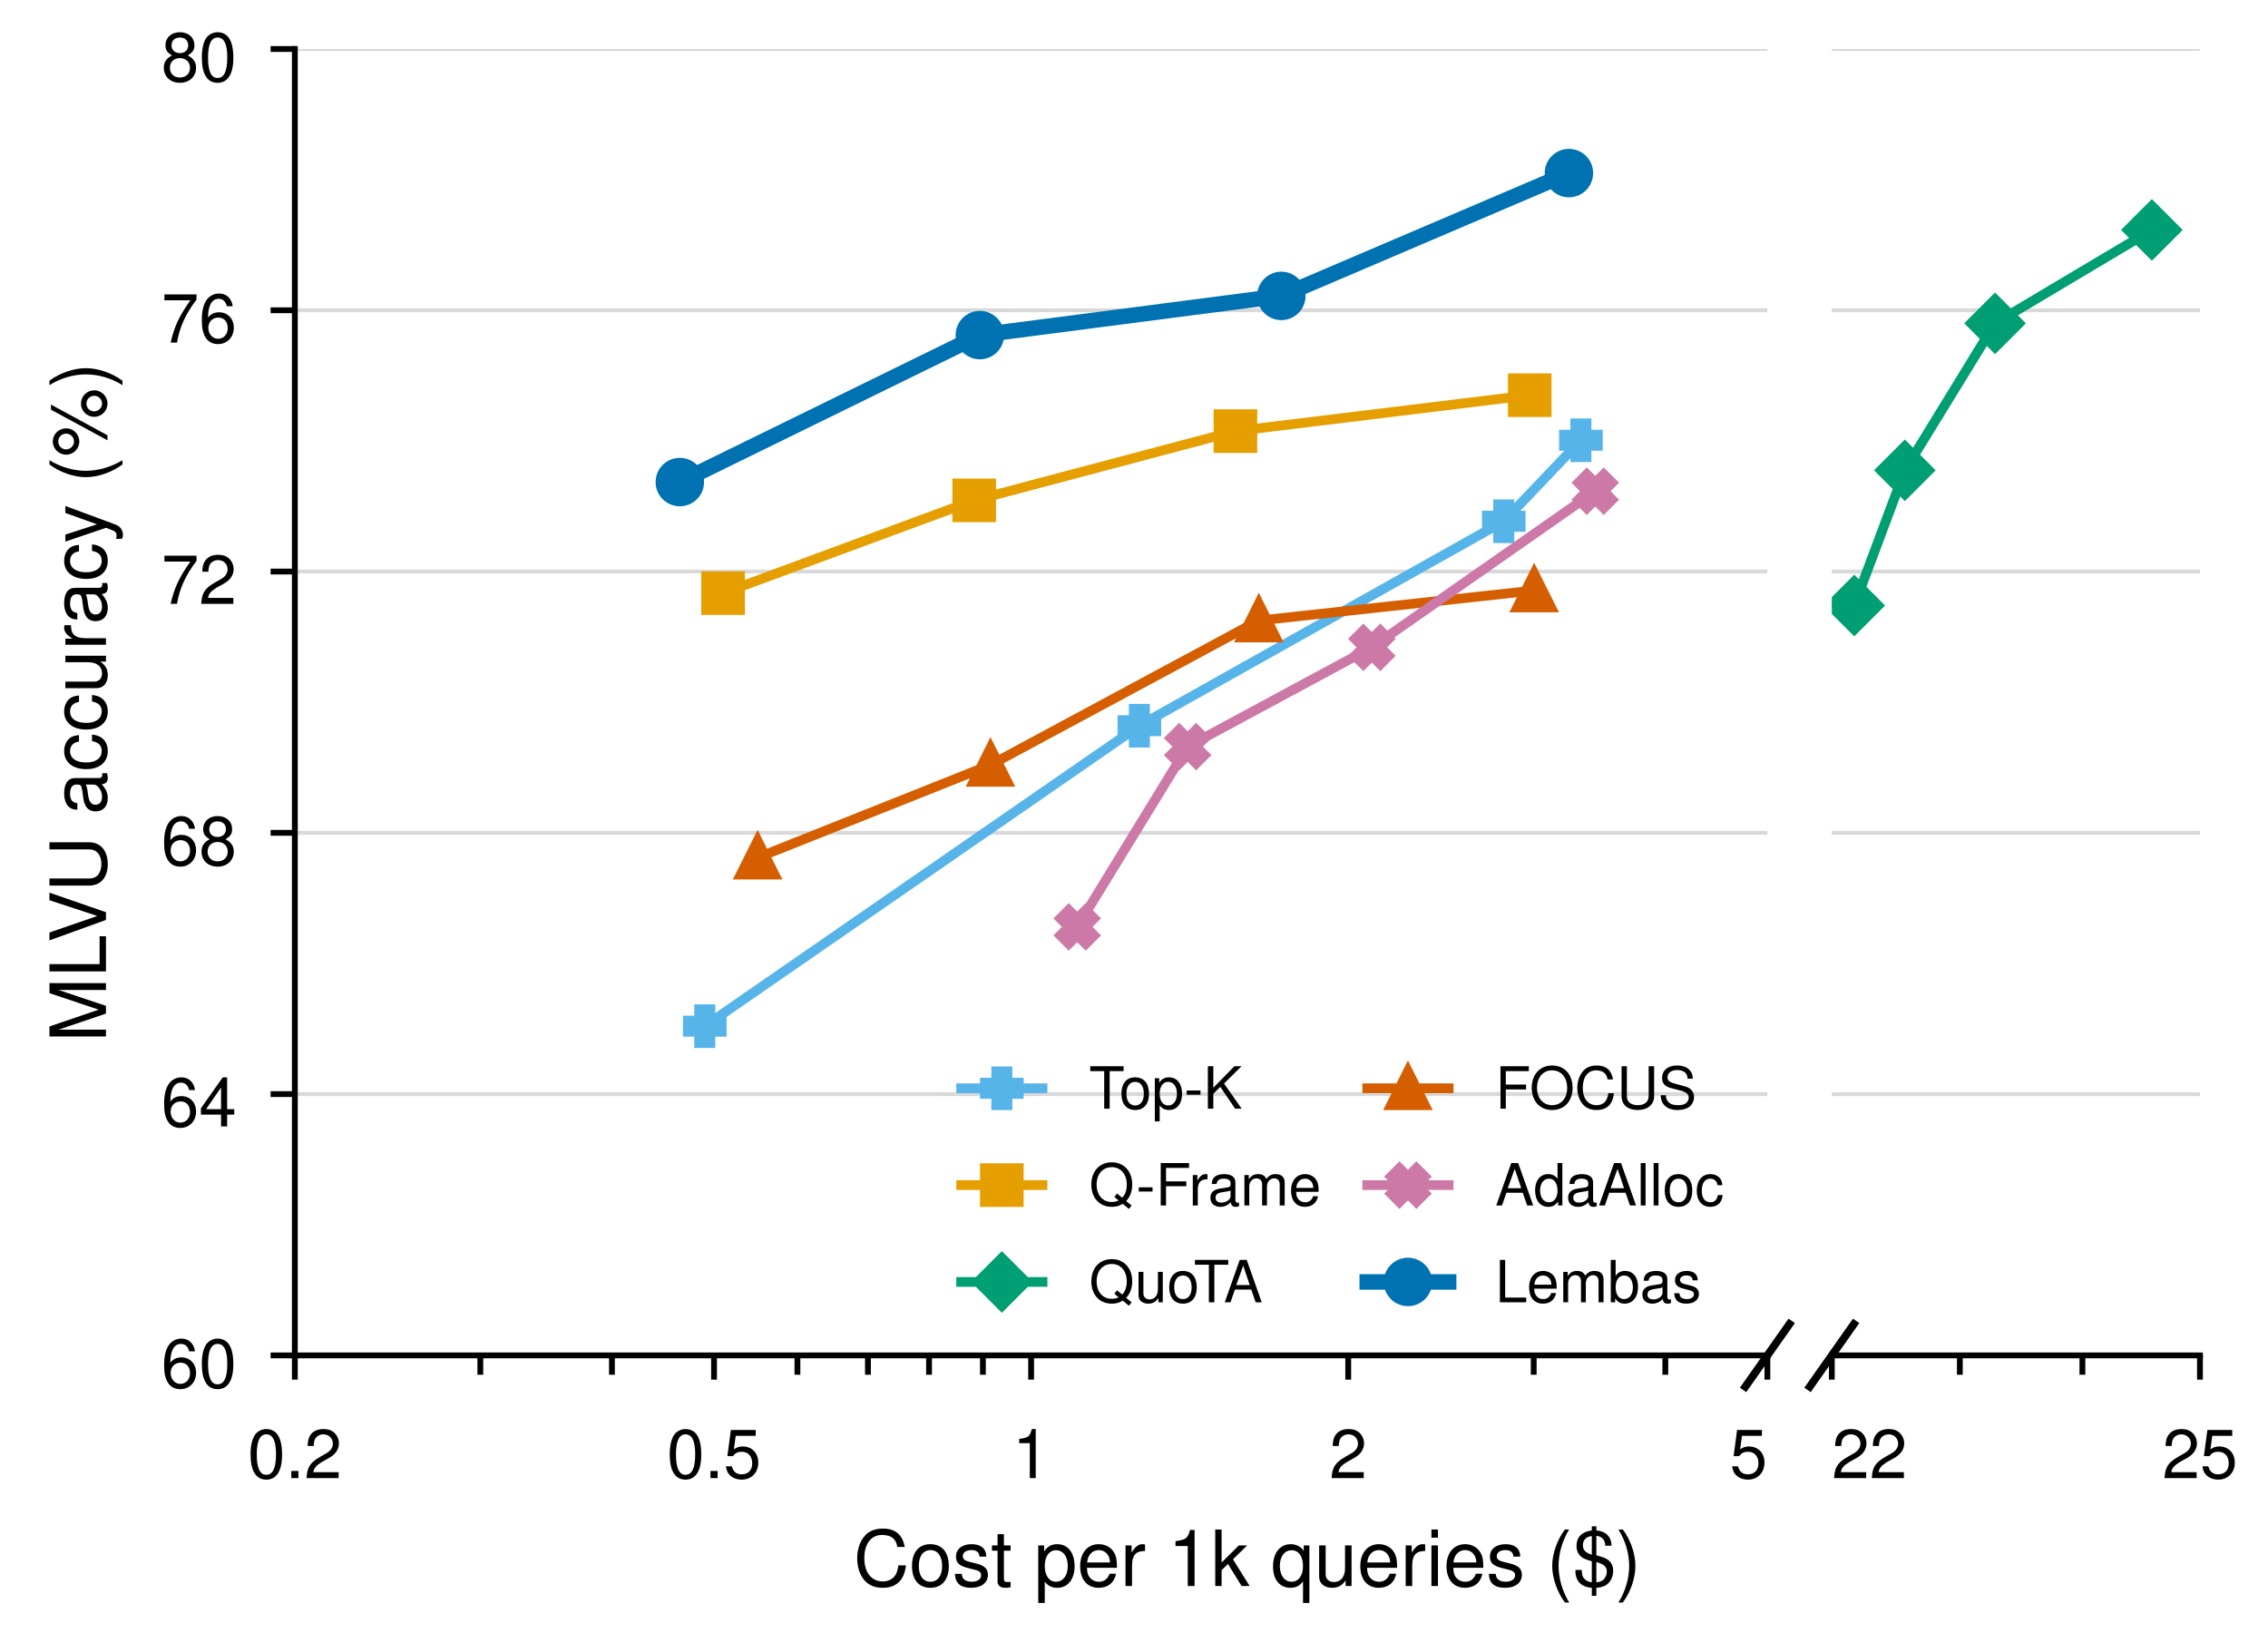
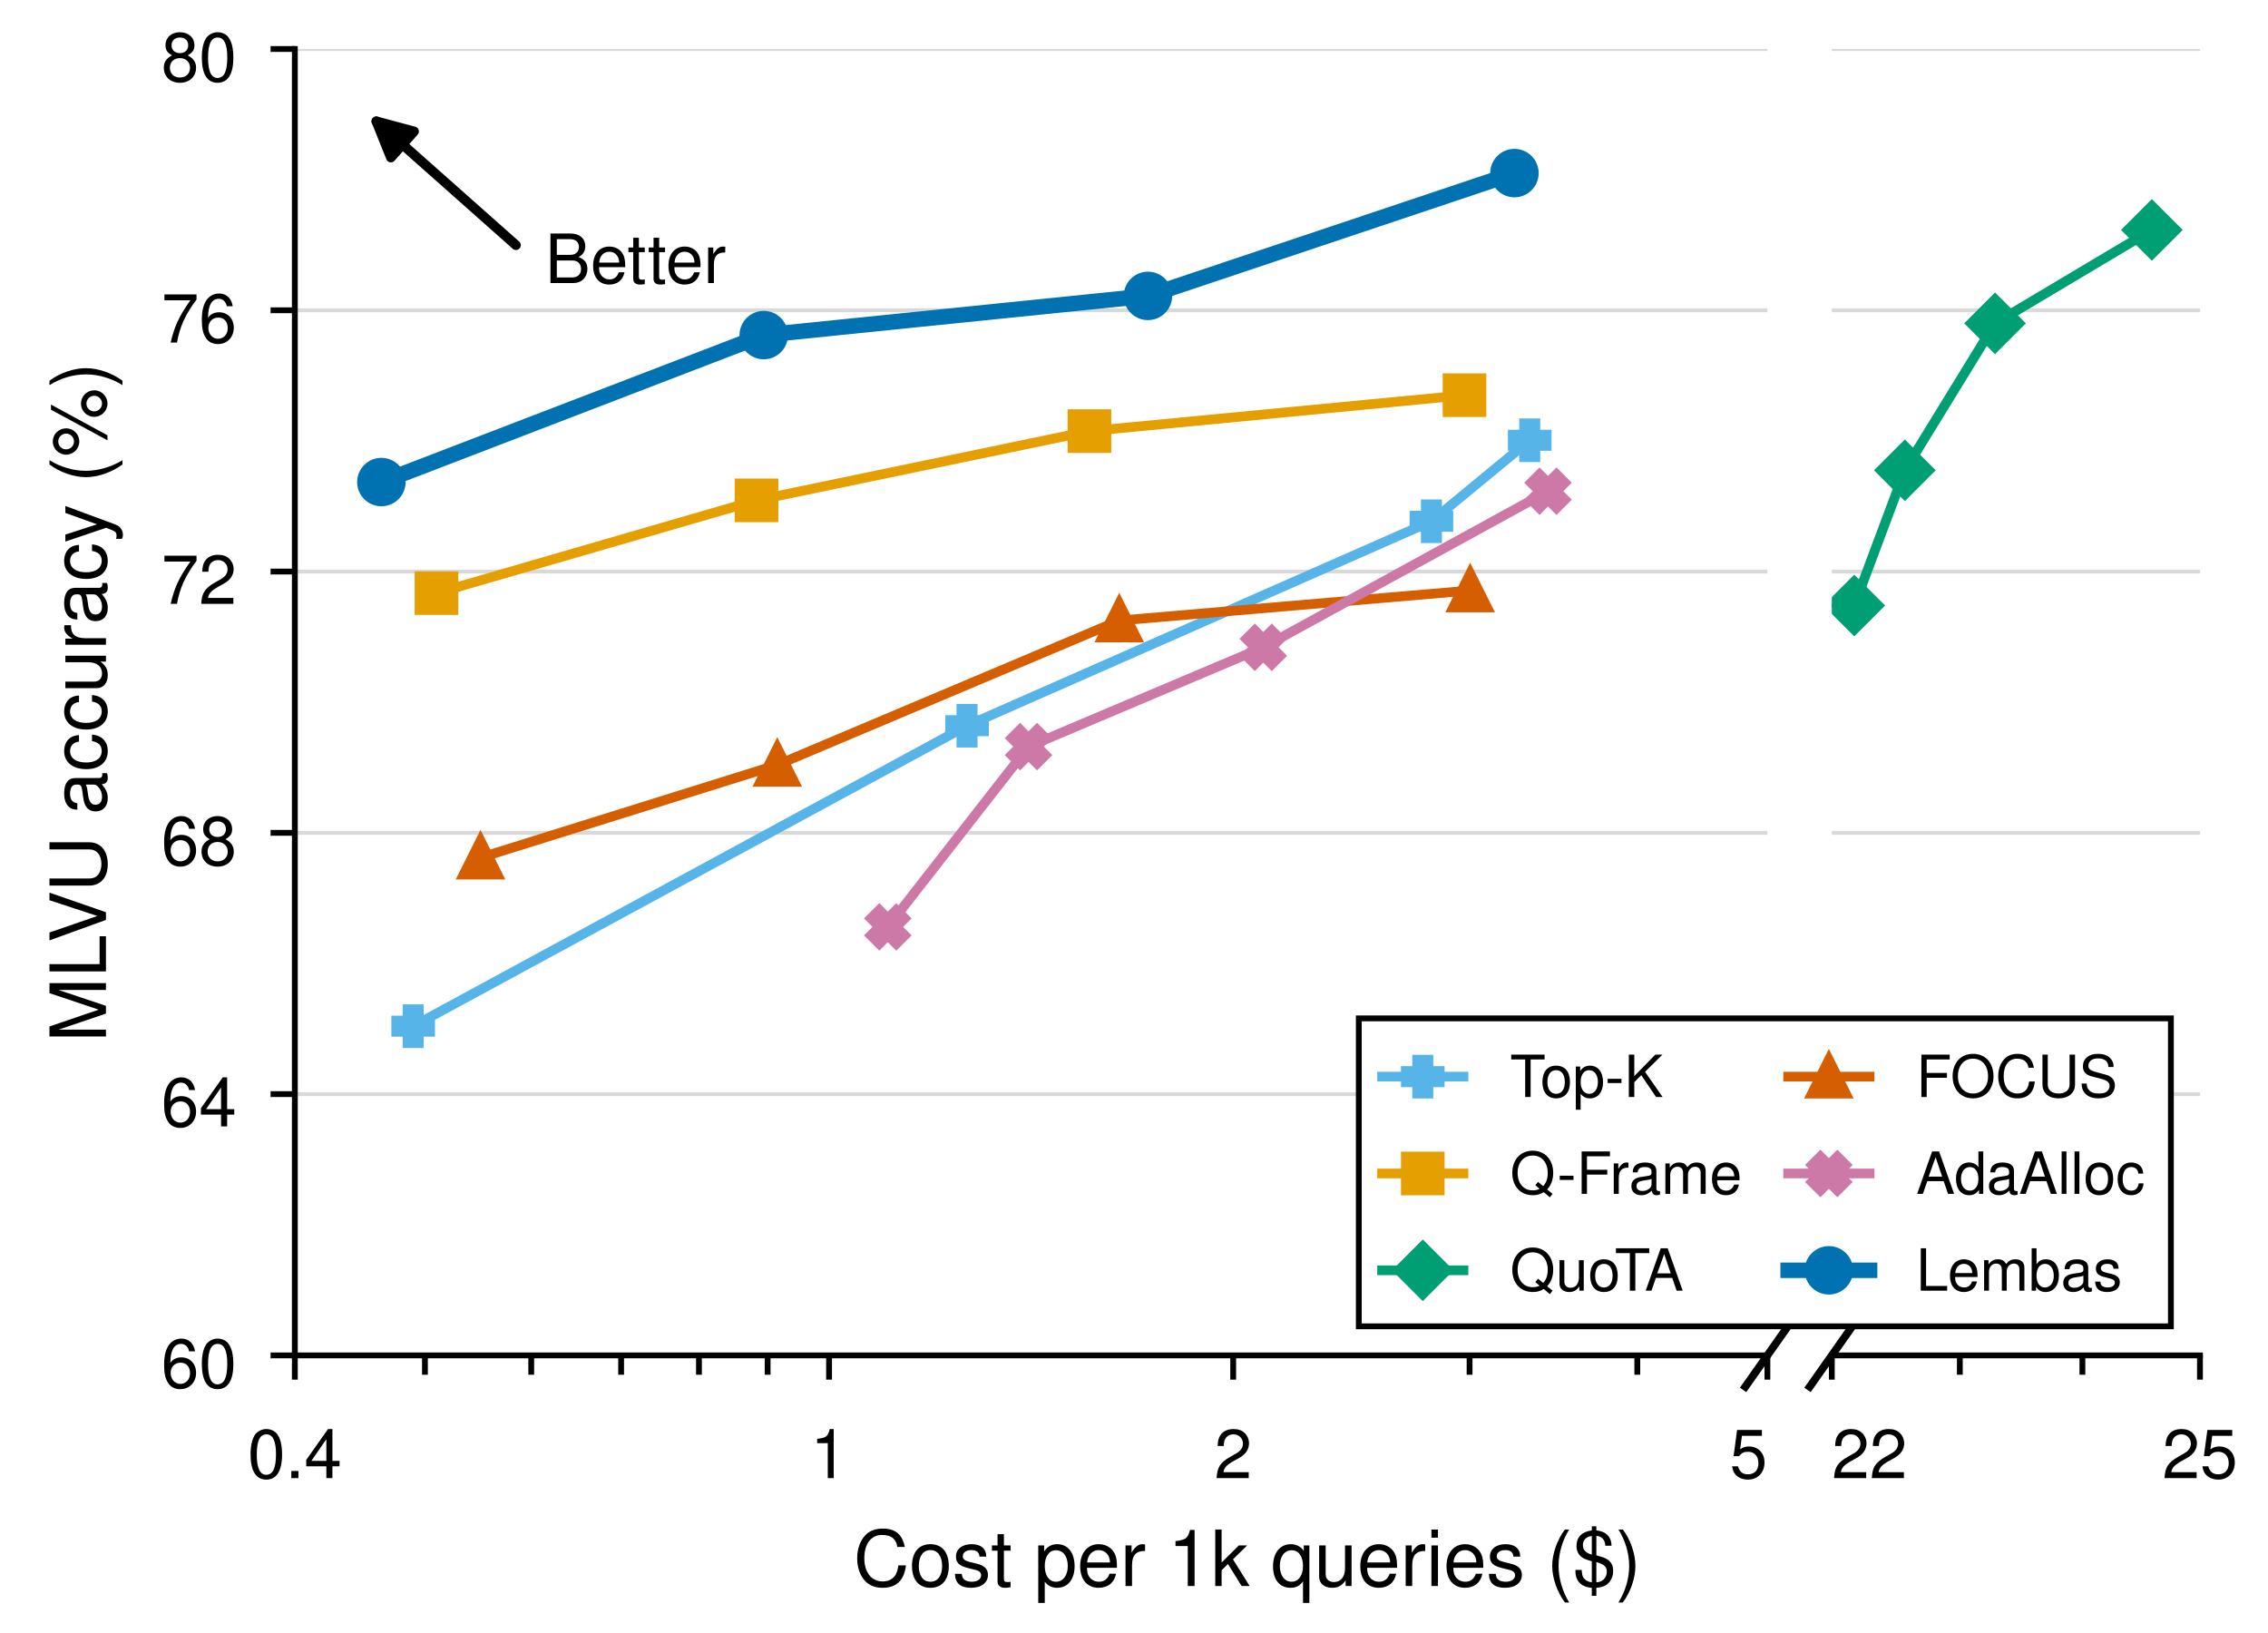
<svg xmlns="http://www.w3.org/2000/svg" xmlns:xlink="http://www.w3.org/1999/xlink" width="234pt" height="168.48pt" viewBox="0 0 234 168.48" version="1.1">
  <defs>
    <style type="text/css">*{stroke-linejoin: round; stroke-linecap: butt}</style>
  </defs>
  <g id="figure_1">
    <g id="patch_1">
      <path d="M 0 168.48  L 234 168.48  L 234 0  L 0 0  z " style="fill: #ffffff" />
    </g>
    <g id="axes_1">
      <g id="patch_2">
        <path d="M 30.42 139.838  L 182.35 139.838  L 182.35 5.054  L 30.42 5.054  z " style="fill: #ffffff" />
      </g>
      <g id="matplotlib.axis_1">
        <g id="xtick_1">
          <g id="line2d_1">
            <defs>
-               <path id="m18ac3bd146" d="M 0 0  L 0 2.5  " style="stroke: #000000; stroke-width: 0.6" />
+               <path id="m8508e29d7b" d="M 0 0  L 0 2.5  " style="stroke: #000000; stroke-width: 0.6" />
            </defs>
            <g>
-               <use xlink:href="#m18ac3bd146" x="30.42" y="139.838" style="stroke: #000000; stroke-width: 0.6" />
+               <use xlink:href="#m8508e29d7b" x="30.42" y="139.838" style="stroke: #000000; stroke-width: 0.6" />
            </g>
          </g>
          <g id="text_1">
-             <text style="font-size: 7px; font-family: 'Helvetica Neue', 'Helvetica', 'Arial', 'TeX Gyre Heros', 'Nimbus Sans', 'Liberation Sans', 'DejaVu Sans', sans-serif; text-anchor: middle" x="30.42" y="152.502" transform="rotate(-0 30.42 152.5024)">0.2</text>
+             <text style="font-size: 7px; font-family: 'Helvetica Neue', 'Helvetica', 'Arial', 'TeX Gyre Heros', 'Nimbus Sans', 'Liberation Sans', 'DejaVu Sans', sans-serif; text-anchor: middle" x="30.42" y="152.502" transform="rotate(-0 30.42 152.5024)">0.4</text>
          </g>
        </g>
        <g id="xtick_2">
          <g id="line2d_2">
            <g>
-               <use xlink:href="#m18ac3bd146" x="73.669" y="139.838" style="stroke: #000000; stroke-width: 0.6" />
+               <use xlink:href="#m8508e29d7b" x="85.538" y="139.838" style="stroke: #000000; stroke-width: 0.6" />
            </g>
          </g>
          <g id="text_2">
-             <text style="font-size: 7px; font-family: 'Helvetica Neue', 'Helvetica', 'Arial', 'TeX Gyre Heros', 'Nimbus Sans', 'Liberation Sans', 'DejaVu Sans', sans-serif; text-anchor: middle" x="73.669" y="152.502" transform="rotate(-0 73.66878 152.5024)">0.5</text>
+             <text style="font-size: 7px; font-family: 'Helvetica Neue', 'Helvetica', 'Arial', 'TeX Gyre Heros', 'Nimbus Sans', 'Liberation Sans', 'DejaVu Sans', sans-serif; text-anchor: middle" x="85.538" y="152.502" transform="rotate(-0 85.53774 152.5024)">1</text>
          </g>
        </g>
        <g id="xtick_3">
          <g id="line2d_3">
            <g>
-               <use xlink:href="#m18ac3bd146" x="106.385" y="139.838" style="stroke: #000000; stroke-width: 0.6" />
+               <use xlink:href="#m8508e29d7b" x="127.233" y="139.838" style="stroke: #000000; stroke-width: 0.6" />
            </g>
          </g>
          <g id="text_3">
-             <text style="font-size: 7px; font-family: 'Helvetica Neue', 'Helvetica', 'Arial', 'TeX Gyre Heros', 'Nimbus Sans', 'Liberation Sans', 'DejaVu Sans', sans-serif; text-anchor: middle" x="106.385" y="152.502" transform="rotate(-0 106.3852 152.5024)">1</text>
+             <text style="font-size: 7px; font-family: 'Helvetica Neue', 'Helvetica', 'Arial', 'TeX Gyre Heros', 'Nimbus Sans', 'Liberation Sans', 'DejaVu Sans', sans-serif; text-anchor: middle" x="127.233" y="152.502" transform="rotate(-0 127.2327 152.5024)">2</text>
          </g>
        </g>
        <g id="xtick_4">
          <g id="line2d_4">
            <g>
-               <use xlink:href="#m18ac3bd146" x="139.102" y="139.838" style="stroke: #000000; stroke-width: 0.6" />
+               <use xlink:href="#m8508e29d7b" x="182.35" y="139.838" style="stroke: #000000; stroke-width: 0.6" />
            </g>
          </g>
          <g id="text_4">
-             <text style="font-size: 7px; font-family: 'Helvetica Neue', 'Helvetica', 'Arial', 'TeX Gyre Heros', 'Nimbus Sans', 'Liberation Sans', 'DejaVu Sans', sans-serif; text-anchor: middle" x="139.102" y="152.502" transform="rotate(-0 139.1017 152.5024)">2</text>
+             <text style="font-size: 7px; font-family: 'Helvetica Neue', 'Helvetica', 'Arial', 'TeX Gyre Heros', 'Nimbus Sans', 'Liberation Sans', 'DejaVu Sans', sans-serif; text-anchor: end" x="182.35" y="152.502" transform="rotate(-0 182.3504 152.5024)">5</text>
          </g>
        </g>
        <g id="xtick_5">
          <g id="line2d_5">
-             <g>
-               <use xlink:href="#m18ac3bd146" x="182.35" y="139.838" style="stroke: #000000; stroke-width: 0.6" />
-             </g>
-           </g>
-           <g id="text_5">
-             <text style="font-size: 7px; font-family: 'Helvetica Neue', 'Helvetica', 'Arial', 'TeX Gyre Heros', 'Nimbus Sans', 'Liberation Sans', 'DejaVu Sans', sans-serif; text-anchor: end" x="182.35" y="152.502" transform="rotate(-0 182.3504 152.5024)">5</text>
+             <defs>
+               <path id="m12a6fe8848" d="M 0 0  L 0 2  " style="stroke: #000000; stroke-width: 0.6" />
+             </defs>
+             <g>
+               <use xlink:href="#m12a6fe8848" x="43.843" y="139.838" style="stroke: #000000; stroke-width: 0.6" />
+             </g>
          </g>
        </g>
        <g id="xtick_6">
          <g id="line2d_6">
-             <defs>
-               <path id="mcd34b000fe" d="M 0 0  L 0 2  " style="stroke: #000000; stroke-width: 0.6" />
-             </defs>
-             <g>
-               <use xlink:href="#mcd34b000fe" x="49.558" y="139.838" style="stroke: #000000; stroke-width: 0.6" />
+             <g>
+               <use xlink:href="#m12a6fe8848" x="54.81" y="139.838" style="stroke: #000000; stroke-width: 0.6" />
            </g>
          </g>
        </g>
        <g id="xtick_7">
          <g id="line2d_7">
            <g>
-               <use xlink:href="#mcd34b000fe" x="63.136" y="139.838" style="stroke: #000000; stroke-width: 0.6" />
+               <use xlink:href="#m12a6fe8848" x="64.083" y="139.838" style="stroke: #000000; stroke-width: 0.6" />
            </g>
          </g>
        </g>
        <g id="xtick_8">
          <g id="line2d_8">
            <g>
-               <use xlink:href="#mcd34b000fe" x="82.274" y="139.838" style="stroke: #000000; stroke-width: 0.6" />
+               <use xlink:href="#m12a6fe8848" x="72.115" y="139.838" style="stroke: #000000; stroke-width: 0.6" />
            </g>
          </g>
        </g>
        <g id="xtick_9">
          <g id="line2d_9">
            <g>
-               <use xlink:href="#mcd34b000fe" x="89.55" y="139.838" style="stroke: #000000; stroke-width: 0.6" />
+               <use xlink:href="#m12a6fe8848" x="79.2" y="139.838" style="stroke: #000000; stroke-width: 0.6" />
            </g>
          </g>
        </g>
        <g id="xtick_10">
          <g id="line2d_10">
            <g>
-               <use xlink:href="#mcd34b000fe" x="95.853" y="139.838" style="stroke: #000000; stroke-width: 0.6" />
+               <use xlink:href="#m12a6fe8848" x="151.623" y="139.838" style="stroke: #000000; stroke-width: 0.6" />
            </g>
          </g>
        </g>
        <g id="xtick_11">
          <g id="line2d_11">
            <g>
-               <use xlink:href="#mcd34b000fe" x="101.412" y="139.838" style="stroke: #000000; stroke-width: 0.6" />
-             </g>
-           </g>
-         </g>
-         <g id="xtick_12">
-           <g id="line2d_12">
-             <g>
-               <use xlink:href="#mcd34b000fe" x="158.24" y="139.838" style="stroke: #000000; stroke-width: 0.6" />
-             </g>
-           </g>
-         </g>
-         <g id="xtick_13">
-           <g id="line2d_13">
-             <g>
-               <use xlink:href="#mcd34b000fe" x="171.818" y="139.838" style="stroke: #000000; stroke-width: 0.6" />
-             </g>
-           </g>
-         </g>
-         <g id="text_6">
+               <use xlink:href="#m12a6fe8848" x="168.928" y="139.838" style="stroke: #000000; stroke-width: 0.6" />
+             </g>
+           </g>
+         </g>
+         <g id="text_5">
          <text style="font-size: 8px; font-family: 'Helvetica Neue', 'Helvetica', 'Arial', 'TeX Gyre Heros', 'Nimbus Sans', 'Liberation Sans', 'DejaVu Sans', sans-serif; text-anchor: middle" x="128.7" y="163.628" transform="rotate(-0 128.7 163.6285)">Cost per 1k queries ($)</text>
        </g>
      </g>
      <g id="matplotlib.axis_2">
        <g id="ytick_1">
+           <g id="line2d_12">
+             <path d="M 30.42 139.838  L 182.35 139.838  " clip-path="url(#paf160506c4)" style="fill: none; stroke: #d9d9d9; stroke-width: 0.4; stroke-linecap: square" />
+           </g>
+           <g id="line2d_13">
+             <defs>
+               <path id="m7327d607f2" d="M 0 0  L -2.5 0  " style="stroke: #000000; stroke-width: 0.6" />
+             </defs>
+             <g>
+               <use xlink:href="#m7327d607f2" x="30.42" y="139.838" style="stroke: #000000; stroke-width: 0.6" />
+             </g>
+           </g>
+           <g id="text_6">
+             <text style="font-size: 7px; font-family: 'Helvetica Neue', 'Helvetica', 'Arial', 'TeX Gyre Heros', 'Nimbus Sans', 'Liberation Sans', 'DejaVu Sans', sans-serif; text-anchor: end" x="24.42" y="143.17" transform="rotate(-0 24.42 143.1704)">60</text>
+           </g>
+         </g>
+         <g id="ytick_2">
          <g id="line2d_14">
-             <path d="M 30.42 139.838  L 182.35 139.838  " clip-path="url(#pd22bf6c0b1)" style="fill: none; stroke: #d9d9d9; stroke-width: 0.4; stroke-linecap: square" />
+             <path d="M 30.42 112.882  L 182.35 112.882  " clip-path="url(#paf160506c4)" style="fill: none; stroke: #d9d9d9; stroke-width: 0.4; stroke-linecap: square" />
          </g>
          <g id="line2d_15">
-             <defs>
-               <path id="m45b17e0298" d="M 0 0  L -2.5 0  " style="stroke: #000000; stroke-width: 0.6" />
-             </defs>
-             <g>
-               <use xlink:href="#m45b17e0298" x="30.42" y="139.838" style="stroke: #000000; stroke-width: 0.6" />
+             <g>
+               <use xlink:href="#m7327d607f2" x="30.42" y="112.882" style="stroke: #000000; stroke-width: 0.6" />
            </g>
          </g>
          <g id="text_7">
-             <text style="font-size: 7px; font-family: 'Helvetica Neue', 'Helvetica', 'Arial', 'TeX Gyre Heros', 'Nimbus Sans', 'Liberation Sans', 'DejaVu Sans', sans-serif; text-anchor: end" x="24.42" y="143.17" transform="rotate(-0 24.42 143.1704)">60</text>
-           </g>
-         </g>
-         <g id="ytick_2">
+             <text style="font-size: 7px; font-family: 'Helvetica Neue', 'Helvetica', 'Arial', 'TeX Gyre Heros', 'Nimbus Sans', 'Liberation Sans', 'DejaVu Sans', sans-serif; text-anchor: end" x="24.42" y="116.214" transform="rotate(-0 24.42 116.2136)">64</text>
+           </g>
+         </g>
+         <g id="ytick_3">
          <g id="line2d_16">
-             <path d="M 30.42 112.882  L 182.35 112.882  " clip-path="url(#pd22bf6c0b1)" style="fill: none; stroke: #d9d9d9; stroke-width: 0.4; stroke-linecap: square" />
+             <path d="M 30.42 85.925  L 182.35 85.925  " clip-path="url(#paf160506c4)" style="fill: none; stroke: #d9d9d9; stroke-width: 0.4; stroke-linecap: square" />
          </g>
          <g id="line2d_17">
            <g>
-               <use xlink:href="#m45b17e0298" x="30.42" y="112.882" style="stroke: #000000; stroke-width: 0.6" />
+               <use xlink:href="#m7327d607f2" x="30.42" y="85.925" style="stroke: #000000; stroke-width: 0.6" />
            </g>
          </g>
          <g id="text_8">
-             <text style="font-size: 7px; font-family: 'Helvetica Neue', 'Helvetica', 'Arial', 'TeX Gyre Heros', 'Nimbus Sans', 'Liberation Sans', 'DejaVu Sans', sans-serif; text-anchor: end" x="24.42" y="116.214" transform="rotate(-0 24.42 116.2136)">64</text>
-           </g>
-         </g>
-         <g id="ytick_3">
+             <text style="font-size: 7px; font-family: 'Helvetica Neue', 'Helvetica', 'Arial', 'TeX Gyre Heros', 'Nimbus Sans', 'Liberation Sans', 'DejaVu Sans', sans-serif; text-anchor: end" x="24.42" y="89.257" transform="rotate(-0 24.42 89.2568)">68</text>
+           </g>
+         </g>
+         <g id="ytick_4">
          <g id="line2d_18">
-             <path d="M 30.42 85.925  L 182.35 85.925  " clip-path="url(#pd22bf6c0b1)" style="fill: none; stroke: #d9d9d9; stroke-width: 0.4; stroke-linecap: square" />
+             <path d="M 30.42 58.968  L 182.35 58.968  " clip-path="url(#paf160506c4)" style="fill: none; stroke: #d9d9d9; stroke-width: 0.4; stroke-linecap: square" />
          </g>
          <g id="line2d_19">
            <g>
-               <use xlink:href="#m45b17e0298" x="30.42" y="85.925" style="stroke: #000000; stroke-width: 0.6" />
+               <use xlink:href="#m7327d607f2" x="30.42" y="58.968" style="stroke: #000000; stroke-width: 0.6" />
            </g>
          </g>
          <g id="text_9">
-             <text style="font-size: 7px; font-family: 'Helvetica Neue', 'Helvetica', 'Arial', 'TeX Gyre Heros', 'Nimbus Sans', 'Liberation Sans', 'DejaVu Sans', sans-serif; text-anchor: end" x="24.42" y="89.257" transform="rotate(-0 24.42 89.2568)">68</text>
-           </g>
-         </g>
-         <g id="ytick_4">
+             <text style="font-size: 7px; font-family: 'Helvetica Neue', 'Helvetica', 'Arial', 'TeX Gyre Heros', 'Nimbus Sans', 'Liberation Sans', 'DejaVu Sans', sans-serif; text-anchor: end" x="24.42" y="62.3" transform="rotate(-0 24.42 62.3)">72</text>
+           </g>
+         </g>
+         <g id="ytick_5">
          <g id="line2d_20">
-             <path d="M 30.42 58.968  L 182.35 58.968  " clip-path="url(#pd22bf6c0b1)" style="fill: none; stroke: #d9d9d9; stroke-width: 0.4; stroke-linecap: square" />
+             <path d="M 30.42 32.011  L 182.35 32.011  " clip-path="url(#paf160506c4)" style="fill: none; stroke: #d9d9d9; stroke-width: 0.4; stroke-linecap: square" />
          </g>
          <g id="line2d_21">
            <g>
-               <use xlink:href="#m45b17e0298" x="30.42" y="58.968" style="stroke: #000000; stroke-width: 0.6" />
+               <use xlink:href="#m7327d607f2" x="30.42" y="32.011" style="stroke: #000000; stroke-width: 0.6" />
            </g>
          </g>
          <g id="text_10">
-             <text style="font-size: 7px; font-family: 'Helvetica Neue', 'Helvetica', 'Arial', 'TeX Gyre Heros', 'Nimbus Sans', 'Liberation Sans', 'DejaVu Sans', sans-serif; text-anchor: end" x="24.42" y="62.3" transform="rotate(-0 24.42 62.3)">72</text>
-           </g>
-         </g>
-         <g id="ytick_5">
+             <text style="font-size: 7px; font-family: 'Helvetica Neue', 'Helvetica', 'Arial', 'TeX Gyre Heros', 'Nimbus Sans', 'Liberation Sans', 'DejaVu Sans', sans-serif; text-anchor: end" x="24.42" y="35.343" transform="rotate(-0 24.42 35.3432)">76</text>
+           </g>
+         </g>
+         <g id="ytick_6">
          <g id="line2d_22">
-             <path d="M 30.42 32.011  L 182.35 32.011  " clip-path="url(#pd22bf6c0b1)" style="fill: none; stroke: #d9d9d9; stroke-width: 0.4; stroke-linecap: square" />
+             <path d="M 30.42 5.054  L 182.35 5.054  " clip-path="url(#paf160506c4)" style="fill: none; stroke: #d9d9d9; stroke-width: 0.4; stroke-linecap: square" />
          </g>
          <g id="line2d_23">
            <g>
-               <use xlink:href="#m45b17e0298" x="30.42" y="32.011" style="stroke: #000000; stroke-width: 0.6" />
+               <use xlink:href="#m7327d607f2" x="30.42" y="5.054" style="stroke: #000000; stroke-width: 0.6" />
            </g>
          </g>
          <g id="text_11">
-             <text style="font-size: 7px; font-family: 'Helvetica Neue', 'Helvetica', 'Arial', 'TeX Gyre Heros', 'Nimbus Sans', 'Liberation Sans', 'DejaVu Sans', sans-serif; text-anchor: end" x="24.42" y="35.343" transform="rotate(-0 24.42 35.3432)">76</text>
-           </g>
-         </g>
-         <g id="ytick_6">
-           <g id="line2d_24">
-             <path d="M 30.42 5.054  L 182.35 5.054  " clip-path="url(#pd22bf6c0b1)" style="fill: none; stroke: #d9d9d9; stroke-width: 0.4; stroke-linecap: square" />
-           </g>
-           <g id="line2d_25">
-             <g>
-               <use xlink:href="#m45b17e0298" x="30.42" y="5.054" style="stroke: #000000; stroke-width: 0.6" />
-             </g>
-           </g>
-           <g id="text_12">
            <text style="font-size: 7px; font-family: 'Helvetica Neue', 'Helvetica', 'Arial', 'TeX Gyre Heros', 'Nimbus Sans', 'Liberation Sans', 'DejaVu Sans', sans-serif; text-anchor: end" x="24.42" y="8.386" transform="rotate(-0 24.42 8.3864)">80</text>
          </g>
        </g>
-         <g id="text_13">
+         <g id="text_12">
          <text style="font-size: 8px; font-family: 'Helvetica Neue', 'Helvetica', 'Arial', 'TeX Gyre Heros', 'Nimbus Sans', 'Liberation Sans', 'DejaVu Sans', sans-serif; text-anchor: middle" x="10.933" y="72.446" transform="rotate(-90 10.93287 72.4464)">MLVU accuracy (%)</text>
        </g>
      </g>
+       <g id="line2d_24">
+         <path d="M 180.071 143.073  L 184.629 136.604  " style="fill: none; stroke: #000000; stroke-width: 0.8; stroke-linecap: square" />
+       </g>
+       <g id="line2d_25">
+         <path d="M 42.628 105.873  L 99.773 74.873  L 147.687 53.779  L 157.828 45.422  " clip-path="url(#paf160506c4)" style="fill: none; stroke: #56b4e9; stroke-linecap: square" />
+         <defs>
+           <path id="m0c734436cd" d="M -0.583 1.75  L 0.583 1.75  L 0.583 0.583  L 1.75 0.583  L 1.75 -0.583  L 0.583 -0.583  L 0.583 -1.75  L -0.583 -1.75  L -0.583 -0.583  L -1.75 -0.583  L -1.75 0.583  L -0.583 0.583  z " style="stroke: #56b4e9; stroke-linejoin: miter" />
+         </defs>
+         <g clip-path="url(#paf160506c4)">
+           <use xlink:href="#m0c734436cd" x="42.628" y="105.873" style="fill: #56b4e9; stroke: #56b4e9; stroke-linejoin: miter" />
+           <use xlink:href="#m0c734436cd" x="99.773" y="74.873" style="fill: #56b4e9; stroke: #56b4e9; stroke-linejoin: miter" />
+           <use xlink:href="#m0c734436cd" x="147.687" y="53.779" style="fill: #56b4e9; stroke: #56b4e9; stroke-linejoin: miter" />
+           <use xlink:href="#m0c734436cd" x="157.828" y="45.422" style="fill: #56b4e9; stroke: #56b4e9; stroke-linejoin: miter" />
+         </g>
+       </g>
      <g id="line2d_26">
-         <path d="M 180.071 143.073  L 184.629 136.604  " style="fill: none; stroke: #000000; stroke-width: 0.8; stroke-linecap: square" />
-       </g>
-       <g id="line2d_27">
-         <path d="M 72.715 105.873  L 117.555 74.873  L 155.151 53.779  L 163.109 45.422  " clip-path="url(#pd22bf6c0b1)" style="fill: none; stroke: #56b4e9; stroke-linecap: square" />
-         <defs>
-           <path id="m37be1ef317" d="M -0.583 1.75  L 0.583 1.75  L 0.583 0.583  L 1.75 0.583  L 1.75 -0.583  L 0.583 -0.583  L 0.583 -1.75  L -0.583 -1.75  L -0.583 -0.583  L -1.75 -0.583  L -1.75 0.583  L -0.583 0.583  z " style="stroke: #56b4e9; stroke-linejoin: miter" />
-         </defs>
-         <g clip-path="url(#pd22bf6c0b1)">
-           <use xlink:href="#m37be1ef317" x="72.715" y="105.873" style="fill: #56b4e9; stroke: #56b4e9; stroke-linejoin: miter" />
-           <use xlink:href="#m37be1ef317" x="117.555" y="74.873" style="fill: #56b4e9; stroke: #56b4e9; stroke-linejoin: miter" />
-           <use xlink:href="#m37be1ef317" x="155.151" y="53.779" style="fill: #56b4e9; stroke: #56b4e9; stroke-linejoin: miter" />
-           <use xlink:href="#m37be1ef317" x="163.109" y="45.422" style="fill: #56b4e9; stroke: #56b4e9; stroke-linejoin: miter" />
-         </g>
-       </g>
+         <path d="M 45.034 61.192  L 78.053 51.622  L 112.403 44.479  L 151.099 40.772  " clip-path="url(#paf160506c4)" style="fill: none; stroke: #e69f00; stroke-linecap: square" />
+         <defs>
+           <path id="mf064592431" d="M -1.75 1.75  L 1.75 1.75  L 1.75 -1.75  L -1.75 -1.75  z " style="stroke: #e69f00; stroke-linejoin: miter" />
+         </defs>
+         <g clip-path="url(#paf160506c4)">
+           <use xlink:href="#mf064592431" x="45.034" y="61.192" style="fill: #e69f00; stroke: #e69f00; stroke-linejoin: miter" />
+           <use xlink:href="#mf064592431" x="78.053" y="51.622" style="fill: #e69f00; stroke: #e69f00; stroke-linejoin: miter" />
+           <use xlink:href="#mf064592431" x="112.403" y="44.479" style="fill: #e69f00; stroke: #e69f00; stroke-linejoin: miter" />
+           <use xlink:href="#mf064592431" x="151.099" y="40.772" style="fill: #e69f00; stroke: #e69f00; stroke-linejoin: miter" />
+         </g>
+       </g>
+       <g id="line2d_27" />
      <g id="line2d_28">
-         <path d="M 74.603 61.192  L 100.512 51.622  L 127.465 44.479  L 157.829 40.772  " clip-path="url(#pd22bf6c0b1)" style="fill: none; stroke: #e69f00; stroke-linecap: square" />
-         <defs>
-           <path id="m285254b471" d="M -1.75 1.75  L 1.75 1.75  L 1.75 -1.75  L -1.75 -1.75  z " style="stroke: #e69f00; stroke-linejoin: miter" />
-         </defs>
-         <g clip-path="url(#pd22bf6c0b1)">
-           <use xlink:href="#m285254b471" x="74.603" y="61.192" style="fill: #e69f00; stroke: #e69f00; stroke-linejoin: miter" />
-           <use xlink:href="#m285254b471" x="100.512" y="51.622" style="fill: #e69f00; stroke: #e69f00; stroke-linejoin: miter" />
-           <use xlink:href="#m285254b471" x="127.465" y="44.479" style="fill: #e69f00; stroke: #e69f00; stroke-linejoin: miter" />
-           <use xlink:href="#m285254b471" x="157.829" y="40.772" style="fill: #e69f00; stroke: #e69f00; stroke-linejoin: miter" />
-         </g>
-       </g>
-       <g id="line2d_29" />
-       <g id="line2d_30">
-         <path d="M 78.167 88.486  L 102.192 78.916  L 129.878 64.022  L 158.287 60.922  " clip-path="url(#pd22bf6c0b1)" style="fill: none; stroke: #d55e00; stroke-linecap: square" />
-         <defs>
-           <path id="m11e49cdd9a" d="M 0 -1.75  L -1.75 1.75  L 1.75 1.75  z " style="stroke: #d55e00; stroke-linejoin: miter" />
-         </defs>
-         <g clip-path="url(#pd22bf6c0b1)">
-           <use xlink:href="#m11e49cdd9a" x="78.167" y="88.486" style="fill: #d55e00; stroke: #d55e00; stroke-linejoin: miter" />
-           <use xlink:href="#m11e49cdd9a" x="102.192" y="78.916" style="fill: #d55e00; stroke: #d55e00; stroke-linejoin: miter" />
-           <use xlink:href="#m11e49cdd9a" x="129.878" y="64.022" style="fill: #d55e00; stroke: #d55e00; stroke-linejoin: miter" />
-           <use xlink:href="#m11e49cdd9a" x="158.287" y="60.922" style="fill: #d55e00; stroke: #d55e00; stroke-linejoin: miter" />
-         </g>
-       </g>
-       <g id="line2d_31">
-         <path d="M 111.141 95.629  L 122.536 77.029  L 141.539 66.785  L 164.589 50.679  " clip-path="url(#pd22bf6c0b1)" style="fill: none; stroke: #cc79a7; stroke-linecap: square" />
-         <defs>
-           <path id="maa44236703" d="M -0.875 1.75  L 0 0.875  L 0.875 1.75  L 1.75 0.875  L 0.875 0  L 1.75 -0.875  L 0.875 -1.75  L 0 -0.875  L -0.875 -1.75  L -1.75 -0.875  L -0.875 0  L -1.75 0.875  z " style="stroke: #cc79a7; stroke-linejoin: miter" />
-         </defs>
-         <g clip-path="url(#pd22bf6c0b1)">
-           <use xlink:href="#maa44236703" x="111.141" y="95.629" style="fill: #cc79a7; stroke: #cc79a7; stroke-linejoin: miter" />
-           <use xlink:href="#maa44236703" x="122.536" y="77.029" style="fill: #cc79a7; stroke: #cc79a7; stroke-linejoin: miter" />
-           <use xlink:href="#maa44236703" x="141.539" y="66.785" style="fill: #cc79a7; stroke: #cc79a7; stroke-linejoin: miter" />
-           <use xlink:href="#maa44236703" x="164.589" y="50.679" style="fill: #cc79a7; stroke: #cc79a7; stroke-linejoin: miter" />
+         <path d="M 49.576 88.486  L 80.194 78.916  L 115.478 64.022  L 151.683 60.922  " clip-path="url(#paf160506c4)" style="fill: none; stroke: #d55e00; stroke-linecap: square" />
+         <defs>
+           <path id="ma2952bdbf5" d="M 0 -1.75  L -1.75 1.75  L 1.75 1.75  z " style="stroke: #d55e00; stroke-linejoin: miter" />
+         </defs>
+         <g clip-path="url(#paf160506c4)">
+           <use xlink:href="#ma2952bdbf5" x="49.576" y="88.486" style="fill: #d55e00; stroke: #d55e00; stroke-linejoin: miter" />
+           <use xlink:href="#ma2952bdbf5" x="80.194" y="78.916" style="fill: #d55e00; stroke: #d55e00; stroke-linejoin: miter" />
+           <use xlink:href="#ma2952bdbf5" x="115.478" y="64.022" style="fill: #d55e00; stroke: #d55e00; stroke-linejoin: miter" />
+           <use xlink:href="#ma2952bdbf5" x="151.683" y="60.922" style="fill: #d55e00; stroke: #d55e00; stroke-linejoin: miter" />
+         </g>
+       </g>
+       <g id="line2d_29">
+         <path d="M 91.598 95.629  L 106.12 77.029  L 130.339 66.785  L 159.715 50.679  " clip-path="url(#paf160506c4)" style="fill: none; stroke: #cc79a7; stroke-linecap: square" />
+         <defs>
+           <path id="m2bb51dddfb" d="M -0.875 1.75  L 0 0.875  L 0.875 1.75  L 1.75 0.875  L 0.875 0  L 1.75 -0.875  L 0.875 -1.75  L 0 -0.875  L -0.875 -1.75  L -1.75 -0.875  L -0.875 0  L -1.75 0.875  z " style="stroke: #cc79a7; stroke-linejoin: miter" />
+         </defs>
+         <g clip-path="url(#paf160506c4)">
+           <use xlink:href="#m2bb51dddfb" x="91.598" y="95.629" style="fill: #cc79a7; stroke: #cc79a7; stroke-linejoin: miter" />
+           <use xlink:href="#m2bb51dddfb" x="106.12" y="77.029" style="fill: #cc79a7; stroke: #cc79a7; stroke-linejoin: miter" />
+           <use xlink:href="#m2bb51dddfb" x="130.339" y="66.785" style="fill: #cc79a7; stroke: #cc79a7; stroke-linejoin: miter" />
+           <use xlink:href="#m2bb51dddfb" x="159.715" y="50.679" style="fill: #cc79a7; stroke: #cc79a7; stroke-linejoin: miter" />
        </g>
      </g>
      <g id="patch_3">
        <path d="M 30.42 139.838  L 30.42 5.054  " style="fill: none; stroke: #000000; stroke-width: 0.6; stroke-linejoin: miter; stroke-linecap: square" />
      </g>
      <g id="patch_4">
        <path d="M 30.42 139.838  L 182.35 139.838  " style="fill: none; stroke: #000000; stroke-width: 0.6; stroke-linejoin: miter; stroke-linecap: square" />
      </g>
-       <g id="line2d_32">
-         <path d="M 70.142 49.735  L 101.096 34.572  L 132.202 30.529  L 161.872 17.859  " clip-path="url(#pd22bf6c0b1)" style="fill: none; stroke: #0072b2; stroke-width: 1.6; stroke-linecap: square" />
-         <defs>
-           <path id="m04aa2de12f" d="M 0 2  C 0.53 2 1.039 1.789 1.414 1.414  C 1.789 1.039 2 0.53 2 0  C 2 -0.53 1.789 -1.039 1.414 -1.414  C 1.039 -1.789 0.53 -2 0 -2  C -0.53 -2 -1.039 -1.789 -1.414 -1.414  C -1.789 -1.039 -2 -0.53 -2 0  C -2 0.53 -1.789 1.039 -1.414 1.414  C -1.039 1.789 -0.53 2 0 2  z " style="stroke: #0072b2" />
-         </defs>
-         <g clip-path="url(#pd22bf6c0b1)">
-           <use xlink:href="#m04aa2de12f" x="70.142" y="49.735" style="fill: #0072b2; stroke: #0072b2" />
-           <use xlink:href="#m04aa2de12f" x="101.096" y="34.572" style="fill: #0072b2; stroke: #0072b2" />
-           <use xlink:href="#m04aa2de12f" x="132.202" y="30.529" style="fill: #0072b2; stroke: #0072b2" />
-           <use xlink:href="#m04aa2de12f" x="161.872" y="17.859" style="fill: #0072b2; stroke: #0072b2" />
-         </g>
-       </g>
-       <g id="legend_1">
-         <g id="line2d_33">
-           <path d="M 99.165 112.28  L 103.365 112.28  L 107.565 112.28  " style="fill: none; stroke: #56b4e9; stroke-linecap: square" />
-           <g>
-             <use xlink:href="#m37be1ef317" x="103.365" y="112.28" style="fill: #56b4e9; stroke: #56b4e9; stroke-linejoin: miter" />
-           </g>
-         </g>
-         <g id="text_14">
-           <text style="font-size: 6px; font-family: 'Helvetica Neue', 'Helvetica', 'Arial', 'TeX Gyre Heros', 'Nimbus Sans', 'Liberation Sans', 'DejaVu Sans', sans-serif; text-anchor: start" x="112.365" y="114.38" transform="rotate(-0 112.3651 114.3804)">Top-K</text>
-         </g>
-         <g id="line2d_34">
-           <path d="M 99.165 122.27  L 103.365 122.27  L 107.565 122.27  " style="fill: none; stroke: #e69f00; stroke-linecap: square" />
-           <g>
-             <use xlink:href="#m285254b471" x="103.365" y="122.27" style="fill: #e69f00; stroke: #e69f00; stroke-linejoin: miter" />
-           </g>
-         </g>
-         <g id="text_15">
-           <text style="font-size: 6px; font-family: 'Helvetica Neue', 'Helvetica', 'Arial', 'TeX Gyre Heros', 'Nimbus Sans', 'Liberation Sans', 'DejaVu Sans', sans-serif; text-anchor: start" x="112.365" y="124.37" transform="rotate(-0 112.3651 124.3704)">Q-Frame</text>
-         </g>
-         <g id="line2d_35">
-           <path d="M 99.165 132.26  L 103.365 132.26  L 107.565 132.26  " style="fill: none; stroke: #009e73; stroke-linecap: square" />
-           <defs>
-             <path id="m6de7110b58" d="M -0 2.475  L 2.475 0  L 0 -2.475  L -2.475 -0  z " style="stroke: #009e73; stroke-linejoin: miter" />
-           </defs>
-           <g>
-             <use xlink:href="#m6de7110b58" x="103.365" y="132.26" style="fill: #009e73; stroke: #009e73; stroke-linejoin: miter" />
-           </g>
-         </g>
-         <g id="text_16">
-           <text style="font-size: 6px; font-family: 'Helvetica Neue', 'Helvetica', 'Arial', 'TeX Gyre Heros', 'Nimbus Sans', 'Liberation Sans', 'DejaVu Sans', sans-serif; text-anchor: start" x="112.365" y="134.36" transform="rotate(-0 112.3651 134.3604)">QuoTA</text>
-         </g>
-         <g id="line2d_36">
-           <path d="M 141.064 112.28  L 145.264 112.28  L 149.464 112.28  " style="fill: none; stroke: #d55e00; stroke-linecap: square" />
-           <g>
-             <use xlink:href="#m11e49cdd9a" x="145.264" y="112.28" style="fill: #d55e00; stroke: #d55e00; stroke-linejoin: miter" />
-           </g>
-         </g>
-         <g id="text_17">
-           <text style="font-size: 6px; font-family: 'Helvetica Neue', 'Helvetica', 'Arial', 'TeX Gyre Heros', 'Nimbus Sans', 'Liberation Sans', 'DejaVu Sans', sans-serif; text-anchor: start" x="154.264" y="114.38" transform="rotate(-0 154.2639 114.3804)">FOCUS</text>
-         </g>
-         <g id="line2d_37">
-           <path d="M 141.064 122.27  L 145.264 122.27  L 149.464 122.27  " style="fill: none; stroke: #cc79a7; stroke-linecap: square" />
-           <g>
-             <use xlink:href="#maa44236703" x="145.264" y="122.27" style="fill: #cc79a7; stroke: #cc79a7; stroke-linejoin: miter" />
-           </g>
-         </g>
-         <g id="text_18">
-           <text style="font-size: 6px; font-family: 'Helvetica Neue', 'Helvetica', 'Arial', 'TeX Gyre Heros', 'Nimbus Sans', 'Liberation Sans', 'DejaVu Sans', sans-serif; text-anchor: start" x="154.264" y="124.37" transform="rotate(-0 154.2639 124.3704)">AdaAlloc</text>
-         </g>
-         <g id="line2d_38">
-           <path d="M 141.064 132.26  L 145.264 132.26  L 149.464 132.26  " style="fill: none; stroke: #0072b2; stroke-width: 1.6; stroke-linecap: square" />
-           <g>
-             <use xlink:href="#m04aa2de12f" x="145.264" y="132.26" style="fill: #0072b2; stroke: #0072b2" />
-           </g>
-         </g>
-         <g id="text_19">
-           <text style="font-size: 6px; font-family: 'Helvetica Neue', 'Helvetica', 'Arial', 'TeX Gyre Heros', 'Nimbus Sans', 'Liberation Sans', 'DejaVu Sans', sans-serif; text-anchor: start" x="154.264" y="134.36" transform="rotate(-0 154.2639 134.3604)">Lembas</text>
-         </g>
+       <g id="line2d_30">
+         <path d="M 39.348 49.735  L 78.798 34.572  L 118.439 30.529  L 156.252 17.859  " clip-path="url(#paf160506c4)" style="fill: none; stroke: #0072b2; stroke-width: 1.6; stroke-linecap: square" />
+         <defs>
+           <path id="m60fafe712e" d="M 0 2  C 0.53 2 1.039 1.789 1.414 1.414  C 1.789 1.039 2 0.53 2 0  C 2 -0.53 1.789 -1.039 1.414 -1.414  C 1.039 -1.789 0.53 -2 0 -2  C -0.53 -2 -1.039 -1.789 -1.414 -1.414  C -1.789 -1.039 -2 -0.53 -2 0  C -2 0.53 -1.789 1.039 -1.414 1.414  C -1.039 1.789 -0.53 2 0 2  z " style="stroke: #0072b2" />
+         </defs>
+         <g clip-path="url(#paf160506c4)">
+           <use xlink:href="#m60fafe712e" x="39.348" y="49.735" style="fill: #0072b2; stroke: #0072b2" />
+           <use xlink:href="#m60fafe712e" x="78.798" y="34.572" style="fill: #0072b2; stroke: #0072b2" />
+           <use xlink:href="#m60fafe712e" x="118.439" y="30.529" style="fill: #0072b2; stroke: #0072b2" />
+           <use xlink:href="#m60fafe712e" x="156.252" y="17.859" style="fill: #0072b2; stroke: #0072b2" />
+         </g>
+       </g>
+       <g id="patch_5">
+         <path d="M 53.231 25.291  Q 45.613 18.533 38.831 12.516  " style="fill: none; stroke: #000000; stroke-linecap: round" />
+         <path d="M 40.329 16.252  L 38.831 12.516  L 42.718 13.559  z " style="stroke: #000000; stroke-linecap: round" />
+       </g>
+       <g id="text_13">
+         <text style="font-size: 7px; font-family: 'Helvetica Neue', 'Helvetica', 'Arial', 'TeX Gyre Heros', 'Nimbus Sans', 'Liberation Sans', 'DejaVu Sans', sans-serif; text-anchor: start" x="56.248" y="29.206" transform="rotate(-0 56.24817 29.20634)">Better</text>
      </g>
    </g>
    <g id="axes_2">
-       <g id="patch_5">
+       <g id="patch_6">
        <path d="M 188.997 139.838  L 226.98 139.838  L 226.98 5.054  L 188.997 5.054  z " style="fill: #ffffff" />
      </g>
      <g id="matplotlib.axis_3">
+         <g id="xtick_12">
+           <g id="line2d_31">
+             <g>
+               <use xlink:href="#m8508e29d7b" x="188.997" y="139.838" style="stroke: #000000; stroke-width: 0.6" />
+             </g>
+           </g>
+           <g id="text_14">
+             <text style="font-size: 7px; font-family: 'Helvetica Neue', 'Helvetica', 'Arial', 'TeX Gyre Heros', 'Nimbus Sans', 'Liberation Sans', 'DejaVu Sans', sans-serif; text-anchor: start" x="188.997" y="152.502" transform="rotate(-0 188.9974 152.5024)">22</text>
+           </g>
+         </g>
+         <g id="xtick_13">
+           <g id="line2d_32">
+             <g>
+               <use xlink:href="#m8508e29d7b" x="226.98" y="139.838" style="stroke: #000000; stroke-width: 0.6" />
+             </g>
+           </g>
+           <g id="text_15">
+             <text style="font-size: 7px; font-family: 'Helvetica Neue', 'Helvetica', 'Arial', 'TeX Gyre Heros', 'Nimbus Sans', 'Liberation Sans', 'DejaVu Sans', sans-serif; text-anchor: middle" x="226.98" y="152.502" transform="rotate(-0 226.98 152.5024)">25</text>
+           </g>
+         </g>
        <g id="xtick_14">
-           <g id="line2d_39">
-             <g>
-               <use xlink:href="#m18ac3bd146" x="188.997" y="139.838" style="stroke: #000000; stroke-width: 0.6" />
-             </g>
-           </g>
-           <g id="text_20">
-             <text style="font-size: 7px; font-family: 'Helvetica Neue', 'Helvetica', 'Arial', 'TeX Gyre Heros', 'Nimbus Sans', 'Liberation Sans', 'DejaVu Sans', sans-serif; text-anchor: start" x="188.997" y="152.502" transform="rotate(-0 188.9974 152.5024)">22</text>
+           <g id="line2d_33">
+             <g>
+               <use xlink:href="#m12a6fe8848" x="202.205" y="139.838" style="stroke: #000000; stroke-width: 0.6" />
+             </g>
          </g>
        </g>
        <g id="xtick_15">
-           <g id="line2d_40">
-             <g>
-               <use xlink:href="#m18ac3bd146" x="226.98" y="139.838" style="stroke: #000000; stroke-width: 0.6" />
-             </g>
-           </g>
-           <g id="text_21">
-             <text style="font-size: 7px; font-family: 'Helvetica Neue', 'Helvetica', 'Arial', 'TeX Gyre Heros', 'Nimbus Sans', 'Liberation Sans', 'DejaVu Sans', sans-serif; text-anchor: middle" x="226.98" y="152.502" transform="rotate(-0 226.98 152.5024)">25</text>
-           </g>
-         </g>
-         <g id="xtick_16">
-           <g id="line2d_41">
-             <g>
-               <use xlink:href="#mcd34b000fe" x="202.205" y="139.838" style="stroke: #000000; stroke-width: 0.6" />
-             </g>
-           </g>
-         </g>
-         <g id="xtick_17">
-           <g id="line2d_42">
-             <g>
-               <use xlink:href="#mcd34b000fe" x="214.851" y="139.838" style="stroke: #000000; stroke-width: 0.6" />
+           <g id="line2d_34">
+             <g>
+               <use xlink:href="#m12a6fe8848" x="214.851" y="139.838" style="stroke: #000000; stroke-width: 0.6" />
            </g>
          </g>
        </g>
      </g>
      <g id="matplotlib.axis_4">
        <g id="ytick_7">
-           <g id="line2d_43">
-             <path d="M 188.997 139.838  L 226.98 139.838  " clip-path="url(#p7849148f29)" style="fill: none; stroke: #d9d9d9; stroke-width: 0.4; stroke-linecap: square" />
+           <g id="line2d_35">
+             <path d="M 188.997 139.838  L 226.98 139.838  " clip-path="url(#p288fb52680)" style="fill: none; stroke: #d9d9d9; stroke-width: 0.4; stroke-linecap: square" />
          </g>
        </g>
        <g id="ytick_8">
-           <g id="line2d_44">
-             <path d="M 188.997 112.882  L 226.98 112.882  " clip-path="url(#p7849148f29)" style="fill: none; stroke: #d9d9d9; stroke-width: 0.4; stroke-linecap: square" />
+           <g id="line2d_36">
+             <path d="M 188.997 112.882  L 226.98 112.882  " clip-path="url(#p288fb52680)" style="fill: none; stroke: #d9d9d9; stroke-width: 0.4; stroke-linecap: square" />
          </g>
        </g>
        <g id="ytick_9">
-           <g id="line2d_45">
-             <path d="M 188.997 85.925  L 226.98 85.925  " clip-path="url(#p7849148f29)" style="fill: none; stroke: #d9d9d9; stroke-width: 0.4; stroke-linecap: square" />
+           <g id="line2d_37">
+             <path d="M 188.997 85.925  L 226.98 85.925  " clip-path="url(#p288fb52680)" style="fill: none; stroke: #d9d9d9; stroke-width: 0.4; stroke-linecap: square" />
          </g>
        </g>
        <g id="ytick_10">
-           <g id="line2d_46">
-             <path d="M 188.997 58.968  L 226.98 58.968  " clip-path="url(#p7849148f29)" style="fill: none; stroke: #d9d9d9; stroke-width: 0.4; stroke-linecap: square" />
+           <g id="line2d_38">
+             <path d="M 188.997 58.968  L 226.98 58.968  " clip-path="url(#p288fb52680)" style="fill: none; stroke: #d9d9d9; stroke-width: 0.4; stroke-linecap: square" />
          </g>
        </g>
        <g id="ytick_11">
-           <g id="line2d_47">
-             <path d="M 188.997 32.011  L 226.98 32.011  " clip-path="url(#p7849148f29)" style="fill: none; stroke: #d9d9d9; stroke-width: 0.4; stroke-linecap: square" />
+           <g id="line2d_39">
+             <path d="M 188.997 32.011  L 226.98 32.011  " clip-path="url(#p288fb52680)" style="fill: none; stroke: #d9d9d9; stroke-width: 0.4; stroke-linecap: square" />
          </g>
        </g>
        <g id="ytick_12">
-           <g id="line2d_48">
-             <path d="M 188.997 5.054  L 226.98 5.054  " clip-path="url(#p7849148f29)" style="fill: none; stroke: #d9d9d9; stroke-width: 0.4; stroke-linecap: square" />
-           </g>
-         </g>
-       </g>
-       <g id="line2d_49">
+           <g id="line2d_40">
+             <path d="M 188.997 5.054  L 226.98 5.054  " clip-path="url(#p288fb52680)" style="fill: none; stroke: #d9d9d9; stroke-width: 0.4; stroke-linecap: square" />
+           </g>
+         </g>
+       </g>
+       <g id="line2d_41">
        <path d="M 186.718 143.073  L 191.276 136.604  " style="fill: none; stroke: #000000; stroke-width: 0.8; stroke-linecap: square" />
      </g>
-       <g id="line2d_50">
-         <path d="M 191.311 62.472  L 196.532 48.522  L 205.839 33.359  L 222.018 23.722  " clip-path="url(#p7849148f29)" style="fill: none; stroke: #009e73; stroke-linecap: square" />
-         <g clip-path="url(#p7849148f29)">
-           <use xlink:href="#m6de7110b58" x="191.311" y="62.472" style="fill: #009e73; stroke: #009e73; stroke-linejoin: miter" />
-           <use xlink:href="#m6de7110b58" x="196.532" y="48.522" style="fill: #009e73; stroke: #009e73; stroke-linejoin: miter" />
-           <use xlink:href="#m6de7110b58" x="205.839" y="33.359" style="fill: #009e73; stroke: #009e73; stroke-linejoin: miter" />
-           <use xlink:href="#m6de7110b58" x="222.018" y="23.722" style="fill: #009e73; stroke: #009e73; stroke-linejoin: miter" />
-         </g>
-       </g>
-       <g id="patch_6">
+       <g id="line2d_42">
+         <path d="M 191.311 62.472  L 196.532 48.522  L 205.839 33.359  L 222.018 23.722  " clip-path="url(#p288fb52680)" style="fill: none; stroke: #009e73; stroke-linecap: square" />
+         <defs>
+           <path id="m85601c11dd" d="M -0 2.475  L 2.475 0  L 0 -2.475  L -2.475 -0  z " style="stroke: #009e73; stroke-linejoin: miter" />
+         </defs>
+         <g clip-path="url(#p288fb52680)">
+           <use xlink:href="#m85601c11dd" x="191.311" y="62.472" style="fill: #009e73; stroke: #009e73; stroke-linejoin: miter" />
+           <use xlink:href="#m85601c11dd" x="196.532" y="48.522" style="fill: #009e73; stroke: #009e73; stroke-linejoin: miter" />
+           <use xlink:href="#m85601c11dd" x="205.839" y="33.359" style="fill: #009e73; stroke: #009e73; stroke-linejoin: miter" />
+           <use xlink:href="#m85601c11dd" x="222.018" y="23.722" style="fill: #009e73; stroke: #009e73; stroke-linejoin: miter" />
+         </g>
+       </g>
+       <g id="patch_7">
        <path d="M 188.997 139.838  L 226.98 139.838  " style="fill: none; stroke: #000000; stroke-width: 0.6; stroke-linejoin: miter; stroke-linecap: square" />
+       </g>
+       <g id="legend_1">
+         <g id="patch_8">
+           <path d="M 140.195 136.838  L 223.98 136.838  L 223.98 105.068  L 140.195 105.068  z " style="fill: #ffffff; stroke: #000000; stroke-width: 0.6; stroke-linejoin: miter" />
+         </g>
+         <g id="line2d_43">
+           <path d="M 142.595 111.08  L 146.795 111.08  L 150.995 111.08  " style="fill: none; stroke: #56b4e9; stroke-linecap: square" />
+           <g>
+             <use xlink:href="#m0c734436cd" x="146.795" y="111.08" style="fill: #56b4e9; stroke: #56b4e9; stroke-linejoin: miter" />
+           </g>
+         </g>
+         <g id="text_16">
+           <text style="font-size: 6px; font-family: 'Helvetica Neue', 'Helvetica', 'Arial', 'TeX Gyre Heros', 'Nimbus Sans', 'Liberation Sans', 'DejaVu Sans', sans-serif; text-anchor: start" x="155.795" y="113.18" transform="rotate(-0 155.7947 113.1804)">Top-K</text>
+         </g>
+         <g id="line2d_44">
+           <path d="M 142.595 121.07  L 146.795 121.07  L 150.995 121.07  " style="fill: none; stroke: #e69f00; stroke-linecap: square" />
+           <g>
+             <use xlink:href="#mf064592431" x="146.795" y="121.07" style="fill: #e69f00; stroke: #e69f00; stroke-linejoin: miter" />
+           </g>
+         </g>
+         <g id="text_17">
+           <text style="font-size: 6px; font-family: 'Helvetica Neue', 'Helvetica', 'Arial', 'TeX Gyre Heros', 'Nimbus Sans', 'Liberation Sans', 'DejaVu Sans', sans-serif; text-anchor: start" x="155.795" y="123.17" transform="rotate(-0 155.7947 123.1704)">Q-Frame</text>
+         </g>
+         <g id="line2d_45">
+           <path d="M 142.595 131.06  L 146.795 131.06  L 150.995 131.06  " style="fill: none; stroke: #009e73; stroke-linecap: square" />
+           <g>
+             <use xlink:href="#m85601c11dd" x="146.795" y="131.06" style="fill: #009e73; stroke: #009e73; stroke-linejoin: miter" />
+           </g>
+         </g>
+         <g id="text_18">
+           <text style="font-size: 6px; font-family: 'Helvetica Neue', 'Helvetica', 'Arial', 'TeX Gyre Heros', 'Nimbus Sans', 'Liberation Sans', 'DejaVu Sans', sans-serif; text-anchor: start" x="155.795" y="133.16" transform="rotate(-0 155.7947 133.1604)">QuoTA</text>
+         </g>
+         <g id="line2d_46">
+           <path d="M 184.493 111.08  L 188.693 111.08  L 192.893 111.08  " style="fill: none; stroke: #d55e00; stroke-linecap: square" />
+           <g>
+             <use xlink:href="#ma2952bdbf5" x="188.693" y="111.08" style="fill: #d55e00; stroke: #d55e00; stroke-linejoin: miter" />
+           </g>
+         </g>
+         <g id="text_19">
+           <text style="font-size: 6px; font-family: 'Helvetica Neue', 'Helvetica', 'Arial', 'TeX Gyre Heros', 'Nimbus Sans', 'Liberation Sans', 'DejaVu Sans', sans-serif; text-anchor: start" x="197.693" y="113.18" transform="rotate(-0 197.6934 113.1804)">FOCUS</text>
+         </g>
+         <g id="line2d_47">
+           <path d="M 184.493 121.07  L 188.693 121.07  L 192.893 121.07  " style="fill: none; stroke: #cc79a7; stroke-linecap: square" />
+           <g>
+             <use xlink:href="#m2bb51dddfb" x="188.693" y="121.07" style="fill: #cc79a7; stroke: #cc79a7; stroke-linejoin: miter" />
+           </g>
+         </g>
+         <g id="text_20">
+           <text style="font-size: 6px; font-family: 'Helvetica Neue', 'Helvetica', 'Arial', 'TeX Gyre Heros', 'Nimbus Sans', 'Liberation Sans', 'DejaVu Sans', sans-serif; text-anchor: start" x="197.693" y="123.17" transform="rotate(-0 197.6934 123.1704)">AdaAlloc</text>
+         </g>
+         <g id="line2d_48">
+           <path d="M 184.493 131.06  L 188.693 131.06  L 192.893 131.06  " style="fill: none; stroke: #0072b2; stroke-width: 1.6; stroke-linecap: square" />
+           <g>
+             <use xlink:href="#m60fafe712e" x="188.693" y="131.06" style="fill: #0072b2; stroke: #0072b2" />
+           </g>
+         </g>
+         <g id="text_21">
+           <text style="font-size: 6px; font-family: 'Helvetica Neue', 'Helvetica', 'Arial', 'TeX Gyre Heros', 'Nimbus Sans', 'Liberation Sans', 'DejaVu Sans', sans-serif; text-anchor: start" x="197.693" y="133.16" transform="rotate(-0 197.6934 133.1604)">Lembas</text>
+         </g>
      </g>
    </g>
  </g>
  <defs>
-     <clipPath id="pd22bf6c0b1">
+     <clipPath id="paf160506c4">
      <rect x="30.42" y="5.054" width="151.93" height="134.784" />
    </clipPath>
-     <clipPath id="p7849148f29">
+     <clipPath id="p288fb52680">
      <rect x="188.997" y="5.054" width="37.983" height="134.784" />
    </clipPath>
  </defs>
</svg>
